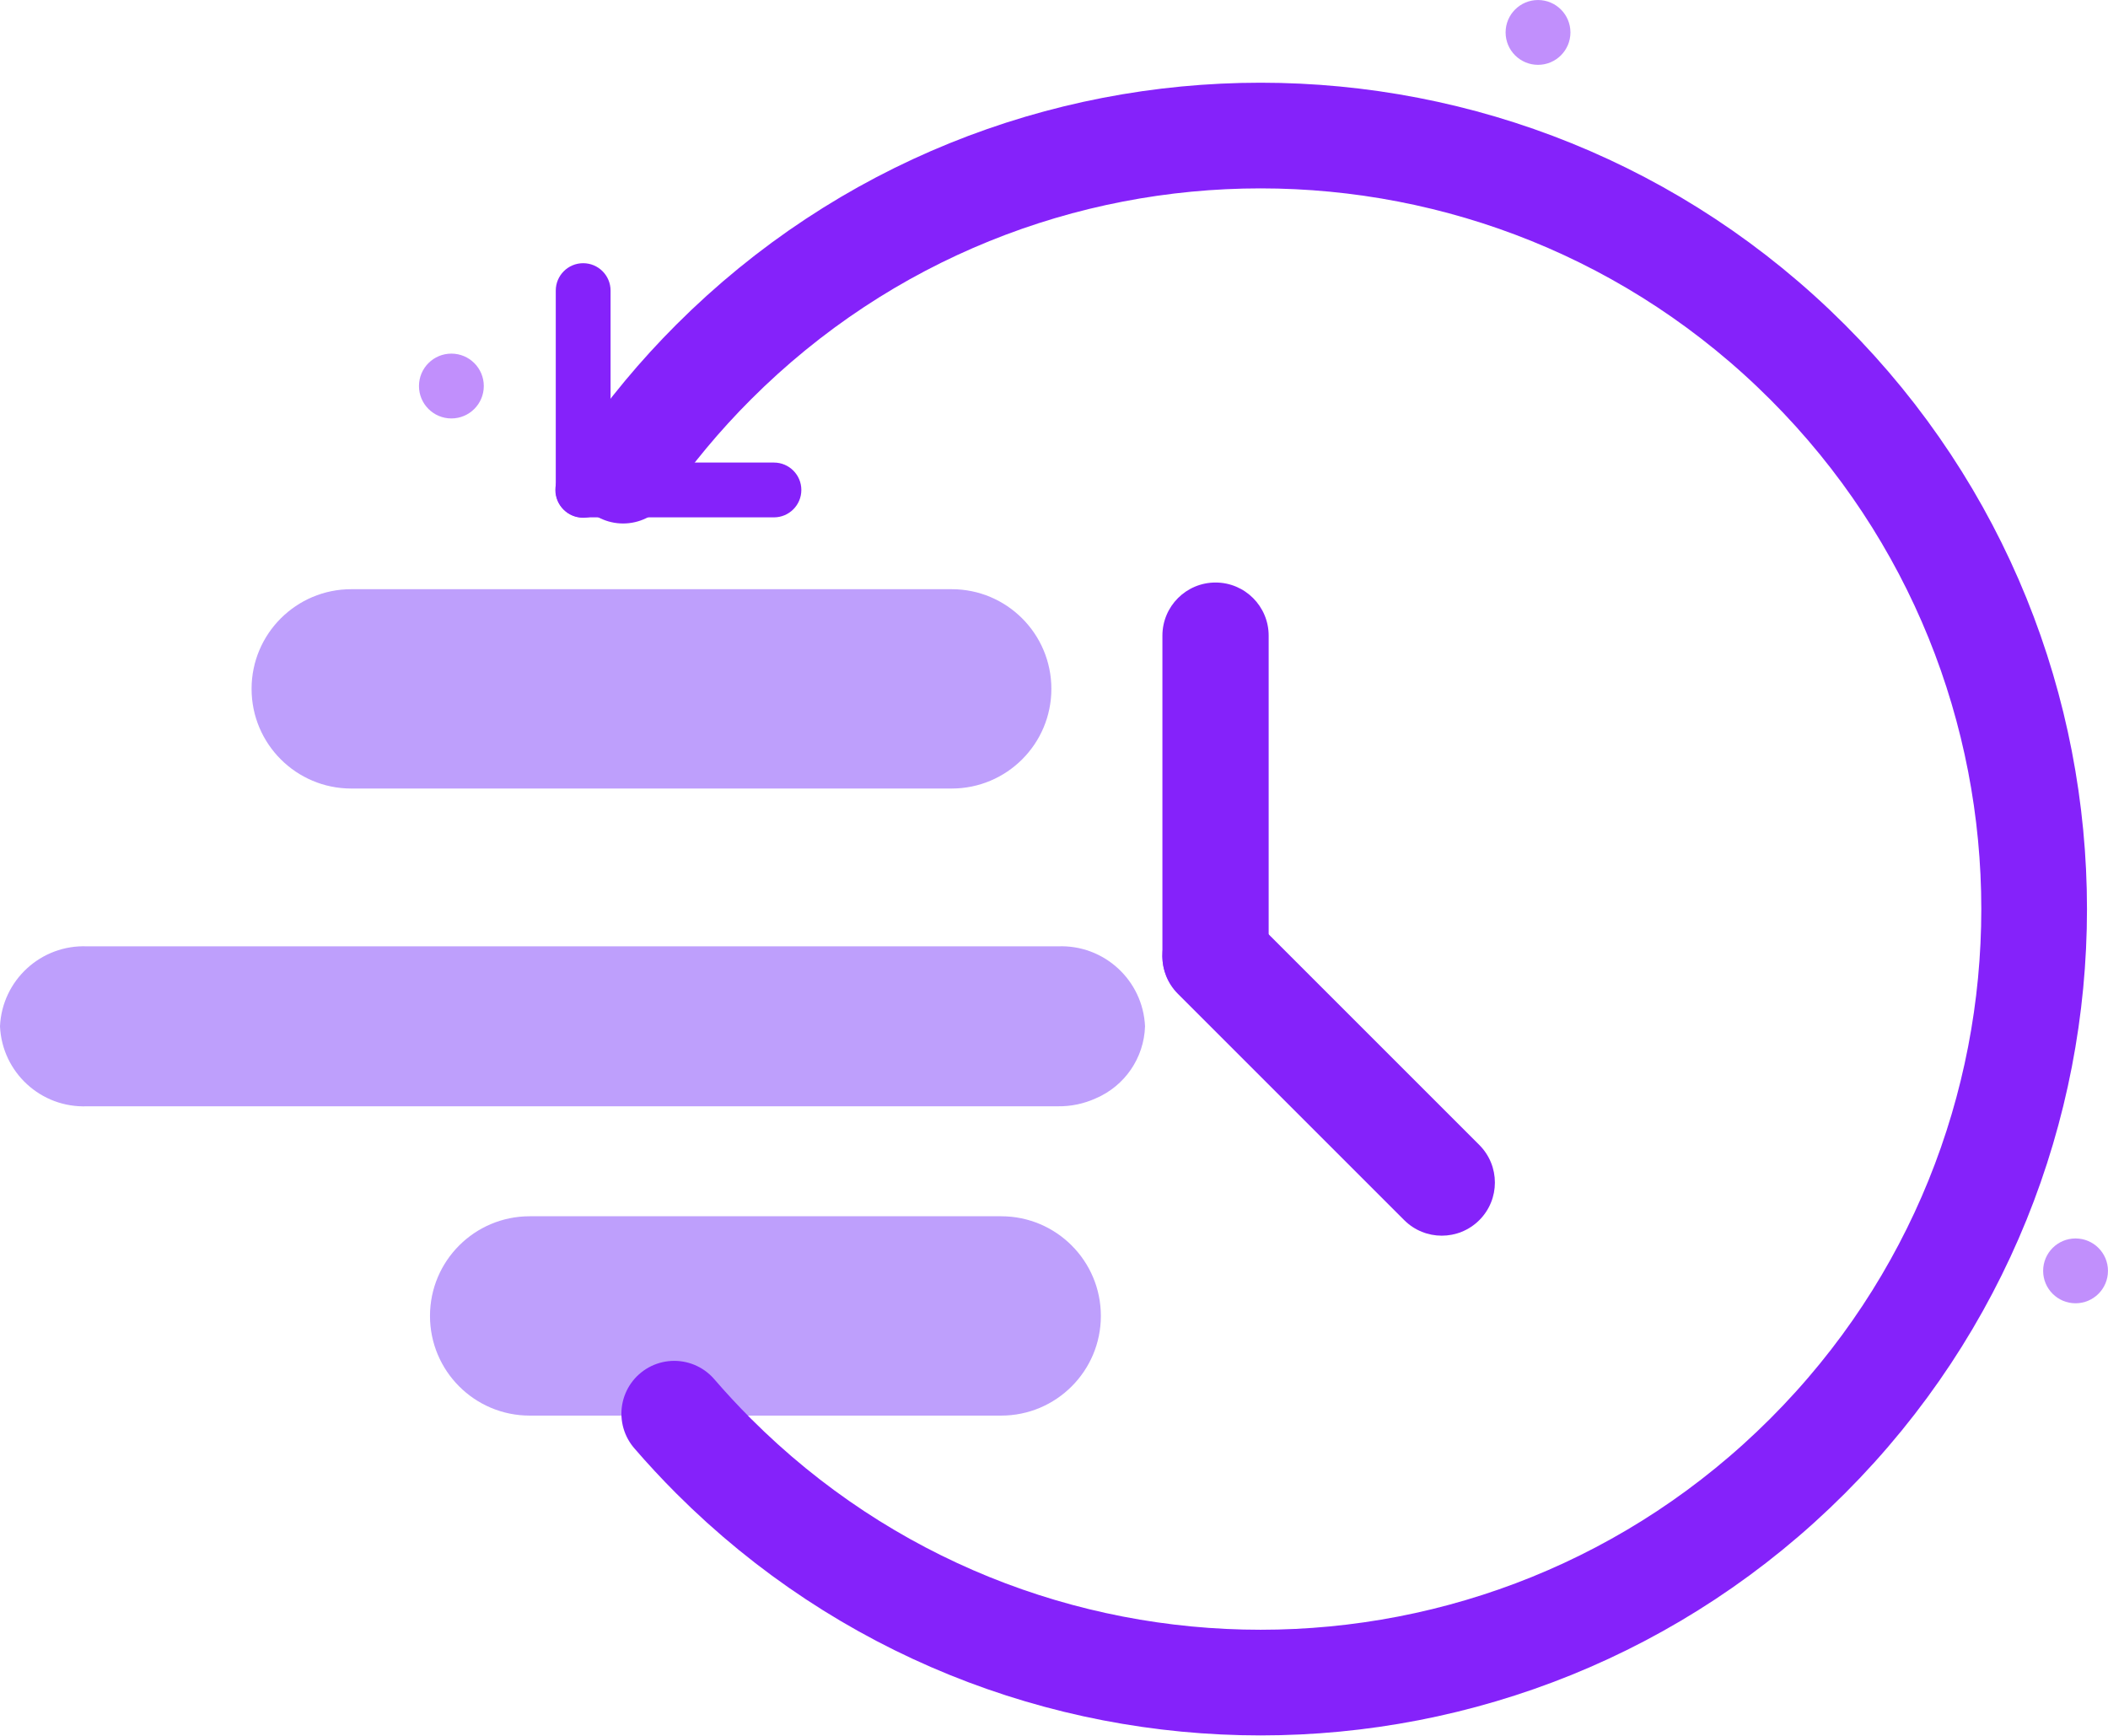
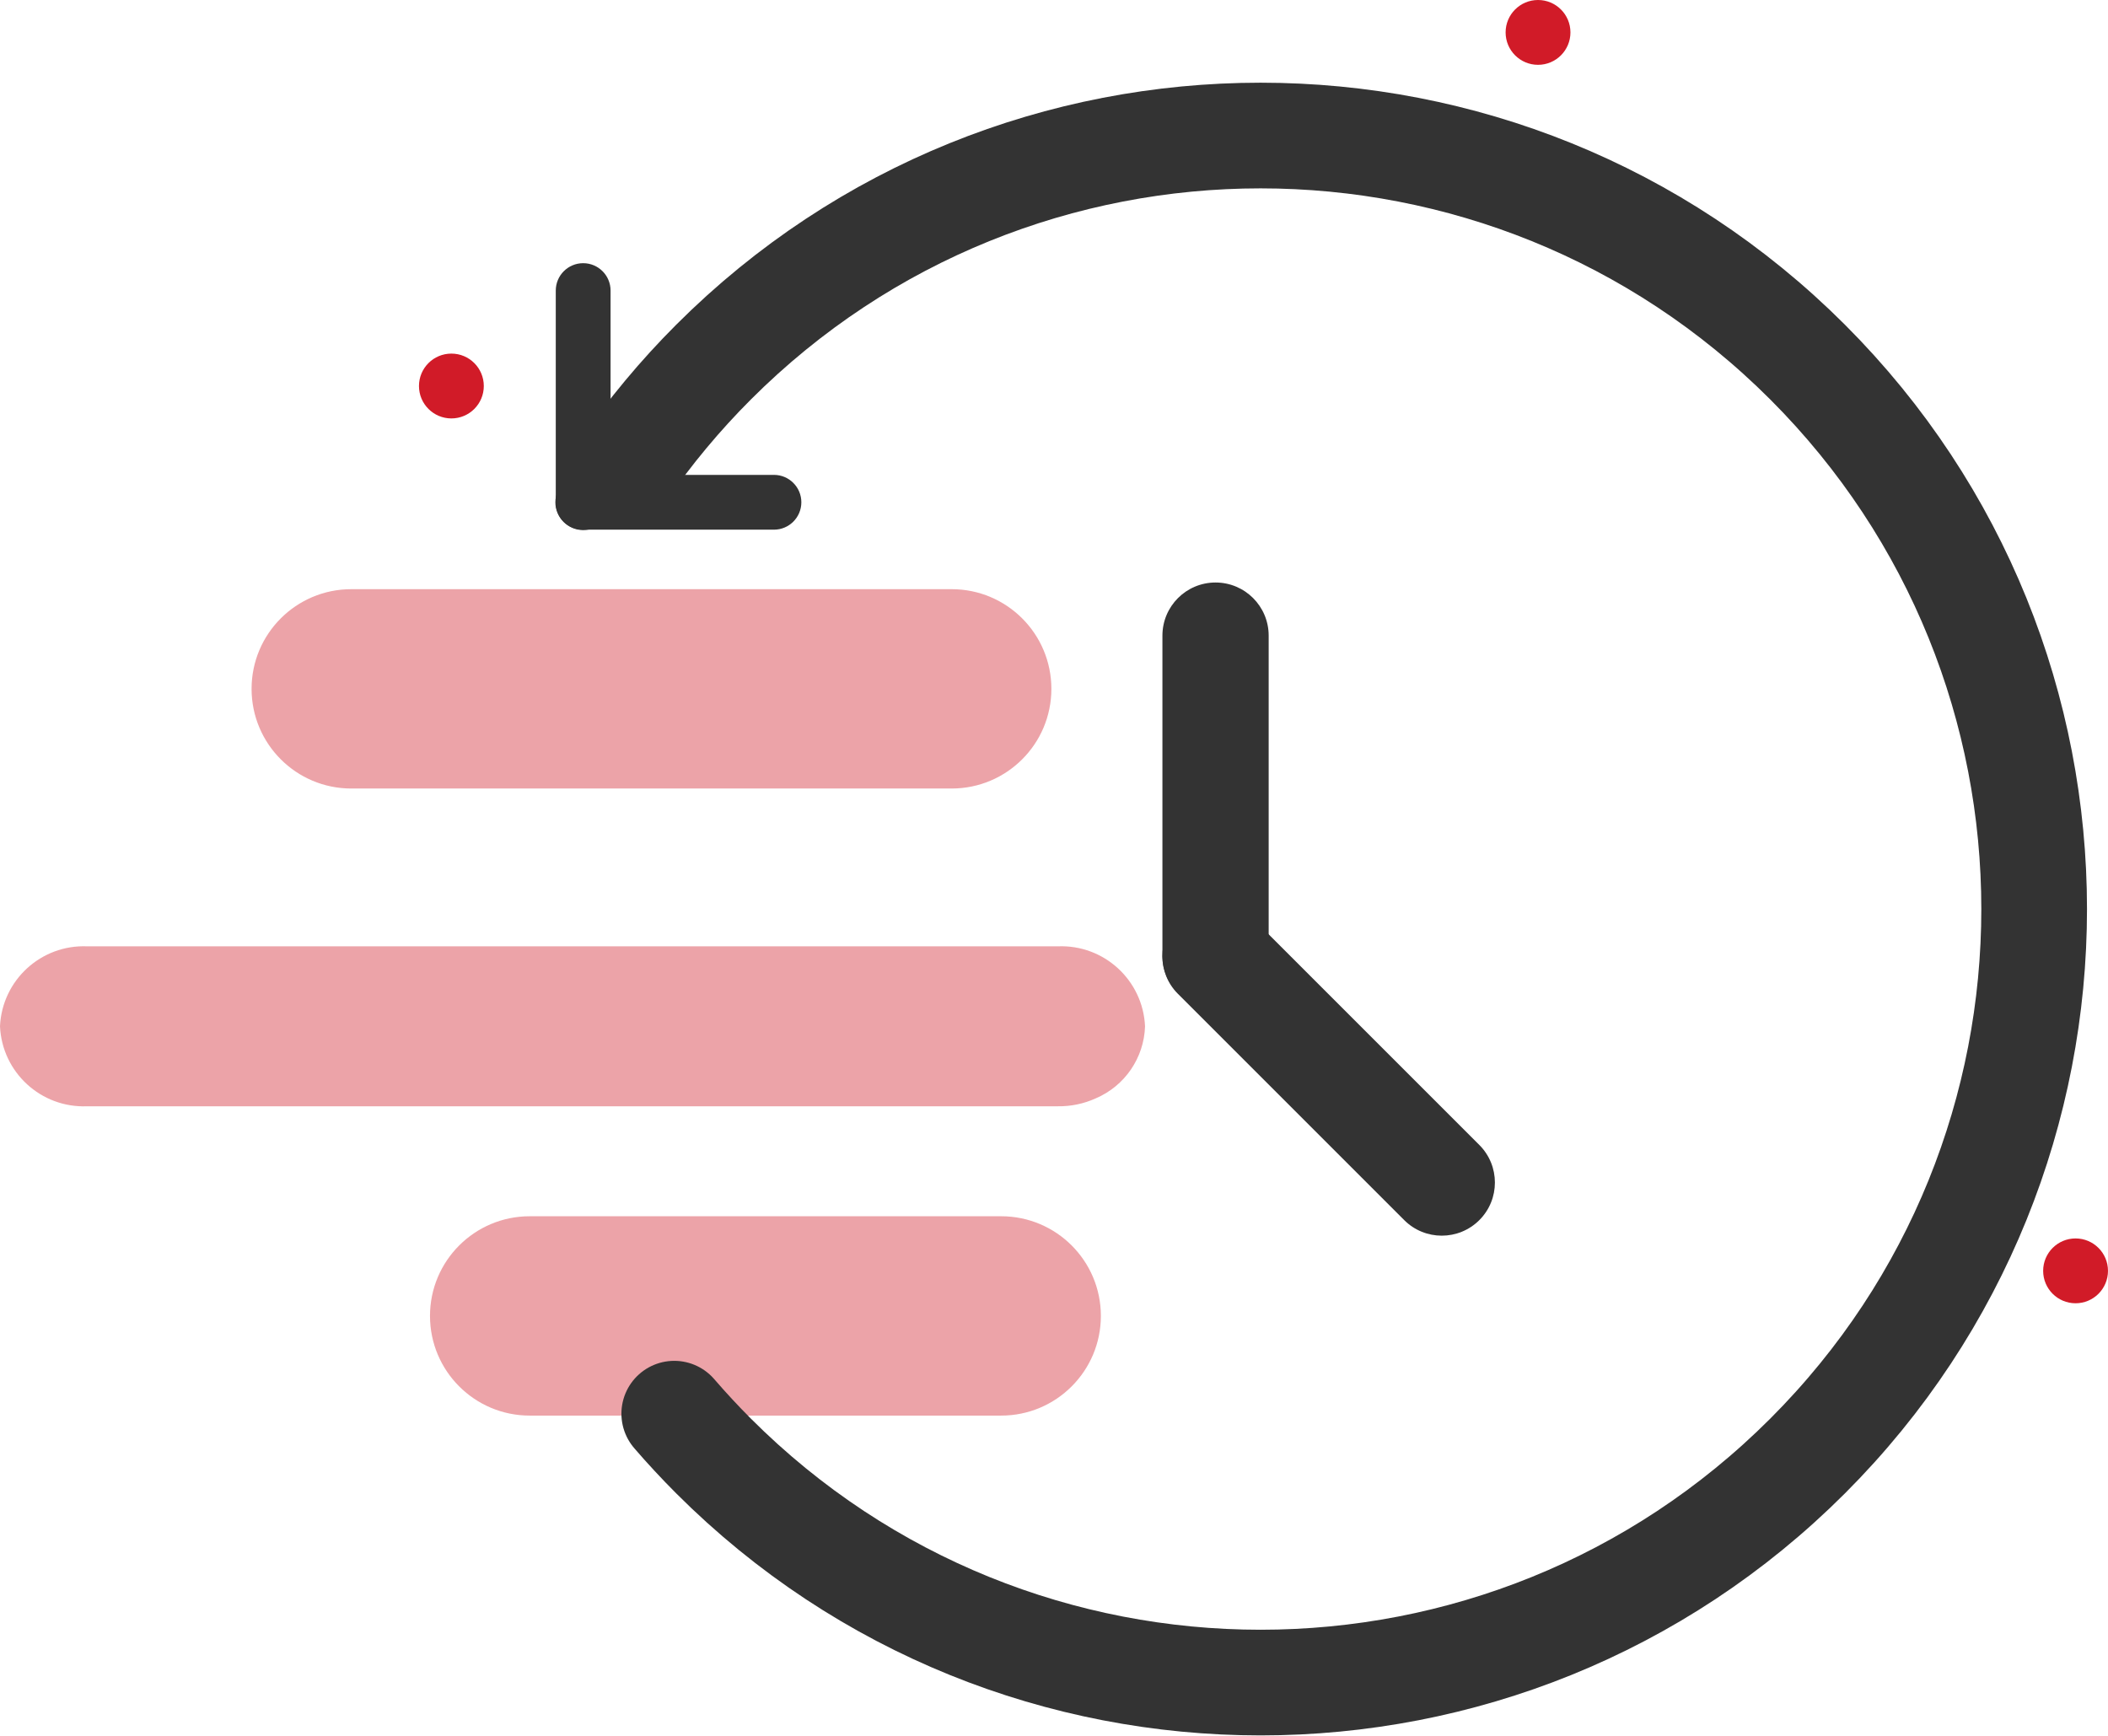
- <svg xmlns="http://www.w3.org/2000/svg" width="138.64" height="114.146" viewBox="0 0 138.64 114.146">
-   <g id="Group_503" data-name="Group 503" transform="translate(-1899.27 3610.89)">
-     <circle id="Ellipse_25" data-name="Ellipse 25" cx="2.132" cy="2.132" r="2.132" transform="translate(1998.291 -3610.889)" fill="#8522fa" opacity="0.504" />
-     <circle id="Ellipse_26" data-name="Ellipse 26" cx="2.132" cy="2.132" r="2.132" transform="translate(2033.644 -3529.432)" fill="#8522fa" opacity="0.504" />
-     <circle id="Ellipse_27" data-name="Ellipse 27" cx="2.132" cy="2.132" r="2.132" transform="translate(1926.825 -3587.631)" fill="#8522fa" opacity="0.504" />
-     <rect id="Rectangle_512" data-name="Rectangle 512" width="44.122" height="13.111" rx="6.556" transform="translate(1927.55 -3530.891)" fill="#5d11f8" opacity="0.404" />
-     <rect id="Rectangle_513" data-name="Rectangle 513" width="52.601" height="13.111" rx="6.556" transform="translate(1915.816 -3572.136)" fill="#5d11f8" opacity="0.404" />
-     <g id="clock" transform="translate(1935.795 -3601.974)">
-       <g id="Group_500" data-name="Group 500" transform="translate(4.456)">
-         <path id="Path_2786" data-name="Path 2786" d="M2018.161-3507.384q1.232,1.428,2.586,2.785a50.877,50.877,0,0,0,71.951,0,50.878,50.878,0,0,0,0-71.952,50.878,50.878,0,0,0-71.951,0,51.2,51.2,0,0,0-5.949,7.14" transform="translate(-2014.798 3591.452)" fill="none" stroke="#8522fa" stroke-linecap="round" stroke-miterlimit="10" stroke-width="6.95" />
+ <svg xmlns="http://www.w3.org/2000/svg" width="138.639" height="114.143" viewBox="0 0 138.639 114.143">
+   <g id="Group_680" data-name="Group 680" transform="translate(-5962.231 23138.998)">
+     <g id="Group_503" data-name="Group 503" transform="translate(4062.961 -19528.109)">
+       <circle id="Ellipse_25" data-name="Ellipse 25" cx="2.132" cy="2.132" r="2.132" transform="translate(1998.291 -3610.889)" fill="#d11b28" />
+       <circle id="Ellipse_26" data-name="Ellipse 26" cx="2.132" cy="2.132" r="2.132" transform="translate(2033.644 -3529.432)" fill="#d11b28" />
+       <circle id="Ellipse_27" data-name="Ellipse 27" cx="2.132" cy="2.132" r="2.132" transform="translate(1926.825 -3587.631)" fill="#d11b28" />
+       <rect id="Rectangle_512" data-name="Rectangle 512" width="44.122" height="13.111" rx="6.556" transform="translate(1927.55 -3530.891)" fill="#d11b28" opacity="0.404" />
+       <rect id="Rectangle_513" data-name="Rectangle 513" width="52.601" height="13.111" rx="6.556" transform="translate(1915.816 -3572.136)" fill="#d11b28" opacity="0.404" />
+       <g id="clock" transform="translate(1935.795 -3601.974)">
+         <g id="Group_500" data-name="Group 500" transform="translate(4.456)">
+           <path id="Path_2786" data-name="Path 2786" d="M2018.161-3507.384q1.232,1.428,2.586,2.785a50.877,50.877,0,0,0,71.951,0,50.878,50.878,0,0,0,0-71.952,50.878,50.878,0,0,0-71.951,0,51.2,51.2,0,0,0-5.949,7.14" transform="translate(-2014.798 3591.452)" fill="none" stroke="#333" stroke-linecap="round" stroke-miterlimit="10" stroke-width="6.95" />
+         </g>
+         <g id="Group_501" data-name="Group 501" transform="translate(0 8.396)">
+           <rect id="Rectangle_514" data-name="Rectangle 514" width="17.555" height="3.604" rx="1.802" transform="translate(3.631 0) rotate(90)" fill="#333" />
+           <rect id="Rectangle_515" data-name="Rectangle 515" width="16.178" height="3.604" rx="1.802" transform="translate(16.178 17.528) rotate(-180)" fill="#333" />
+         </g>
+         <g id="Group_502" data-name="Group 502" transform="translate(38.474 29.399)">
+           <rect id="Rectangle_516" data-name="Rectangle 516" width="28.035" height="6.988" rx="3.494" transform="translate(1.451 28.035) rotate(-90)" fill="#333" />
+           <rect id="Rectangle_517" data-name="Rectangle 517" width="28.035" height="6.988" rx="3.494" transform="translate(19.824 44.408) rotate(-135)" fill="#333" />
+         </g>
      </g>
-       <g id="Group_501" data-name="Group 501" transform="translate(0 8.396)">
-         <rect id="Rectangle_514" data-name="Rectangle 514" width="16.744" height="3.604" rx="1.802" transform="translate(3.631 0) rotate(90)" fill="#8522fa" />
-         <rect id="Rectangle_515" data-name="Rectangle 515" width="16.178" height="3.604" rx="1.802" transform="translate(16.178 16.717) rotate(-180)" fill="#8522fa" />
-       </g>
-       <g id="Group_502" data-name="Group 502" transform="translate(38.474 29.399)">
-         <rect id="Rectangle_516" data-name="Rectangle 516" width="28.035" height="6.988" rx="3.494" transform="translate(1.451 28.035) rotate(-90)" fill="#8522fa" />
-         <rect id="Rectangle_517" data-name="Rectangle 517" width="28.035" height="6.988" rx="3.494" transform="translate(19.824 44.408) rotate(-135)" fill="#8522fa" />
-       </g>
+       <path id="Path_2787" data-name="Path 2787" d="M5.733,0H69.574a5.513,5.513,0,0,1,5.733,5.262A5.335,5.335,0,0,1,72.063,10a5.813,5.813,0,0,1-2.488.52H5.733A5.513,5.513,0,0,1,0,5.262,5.513,5.513,0,0,1,5.733,0Z" transform="translate(1899.27 -3548.645)" fill="#d11b28" opacity="0.404" />
    </g>
-     <path id="Path_2787" data-name="Path 2787" d="M5.733,0H69.574a5.513,5.513,0,0,1,5.733,5.262A5.335,5.335,0,0,1,72.063,10a5.813,5.813,0,0,1-2.488.52H5.733A5.513,5.513,0,0,1,0,5.262,5.513,5.513,0,0,1,5.733,0Z" transform="translate(1899.27 -3548.645)" fill="#5d11f8" opacity="0.404" />
  </g>
</svg>
